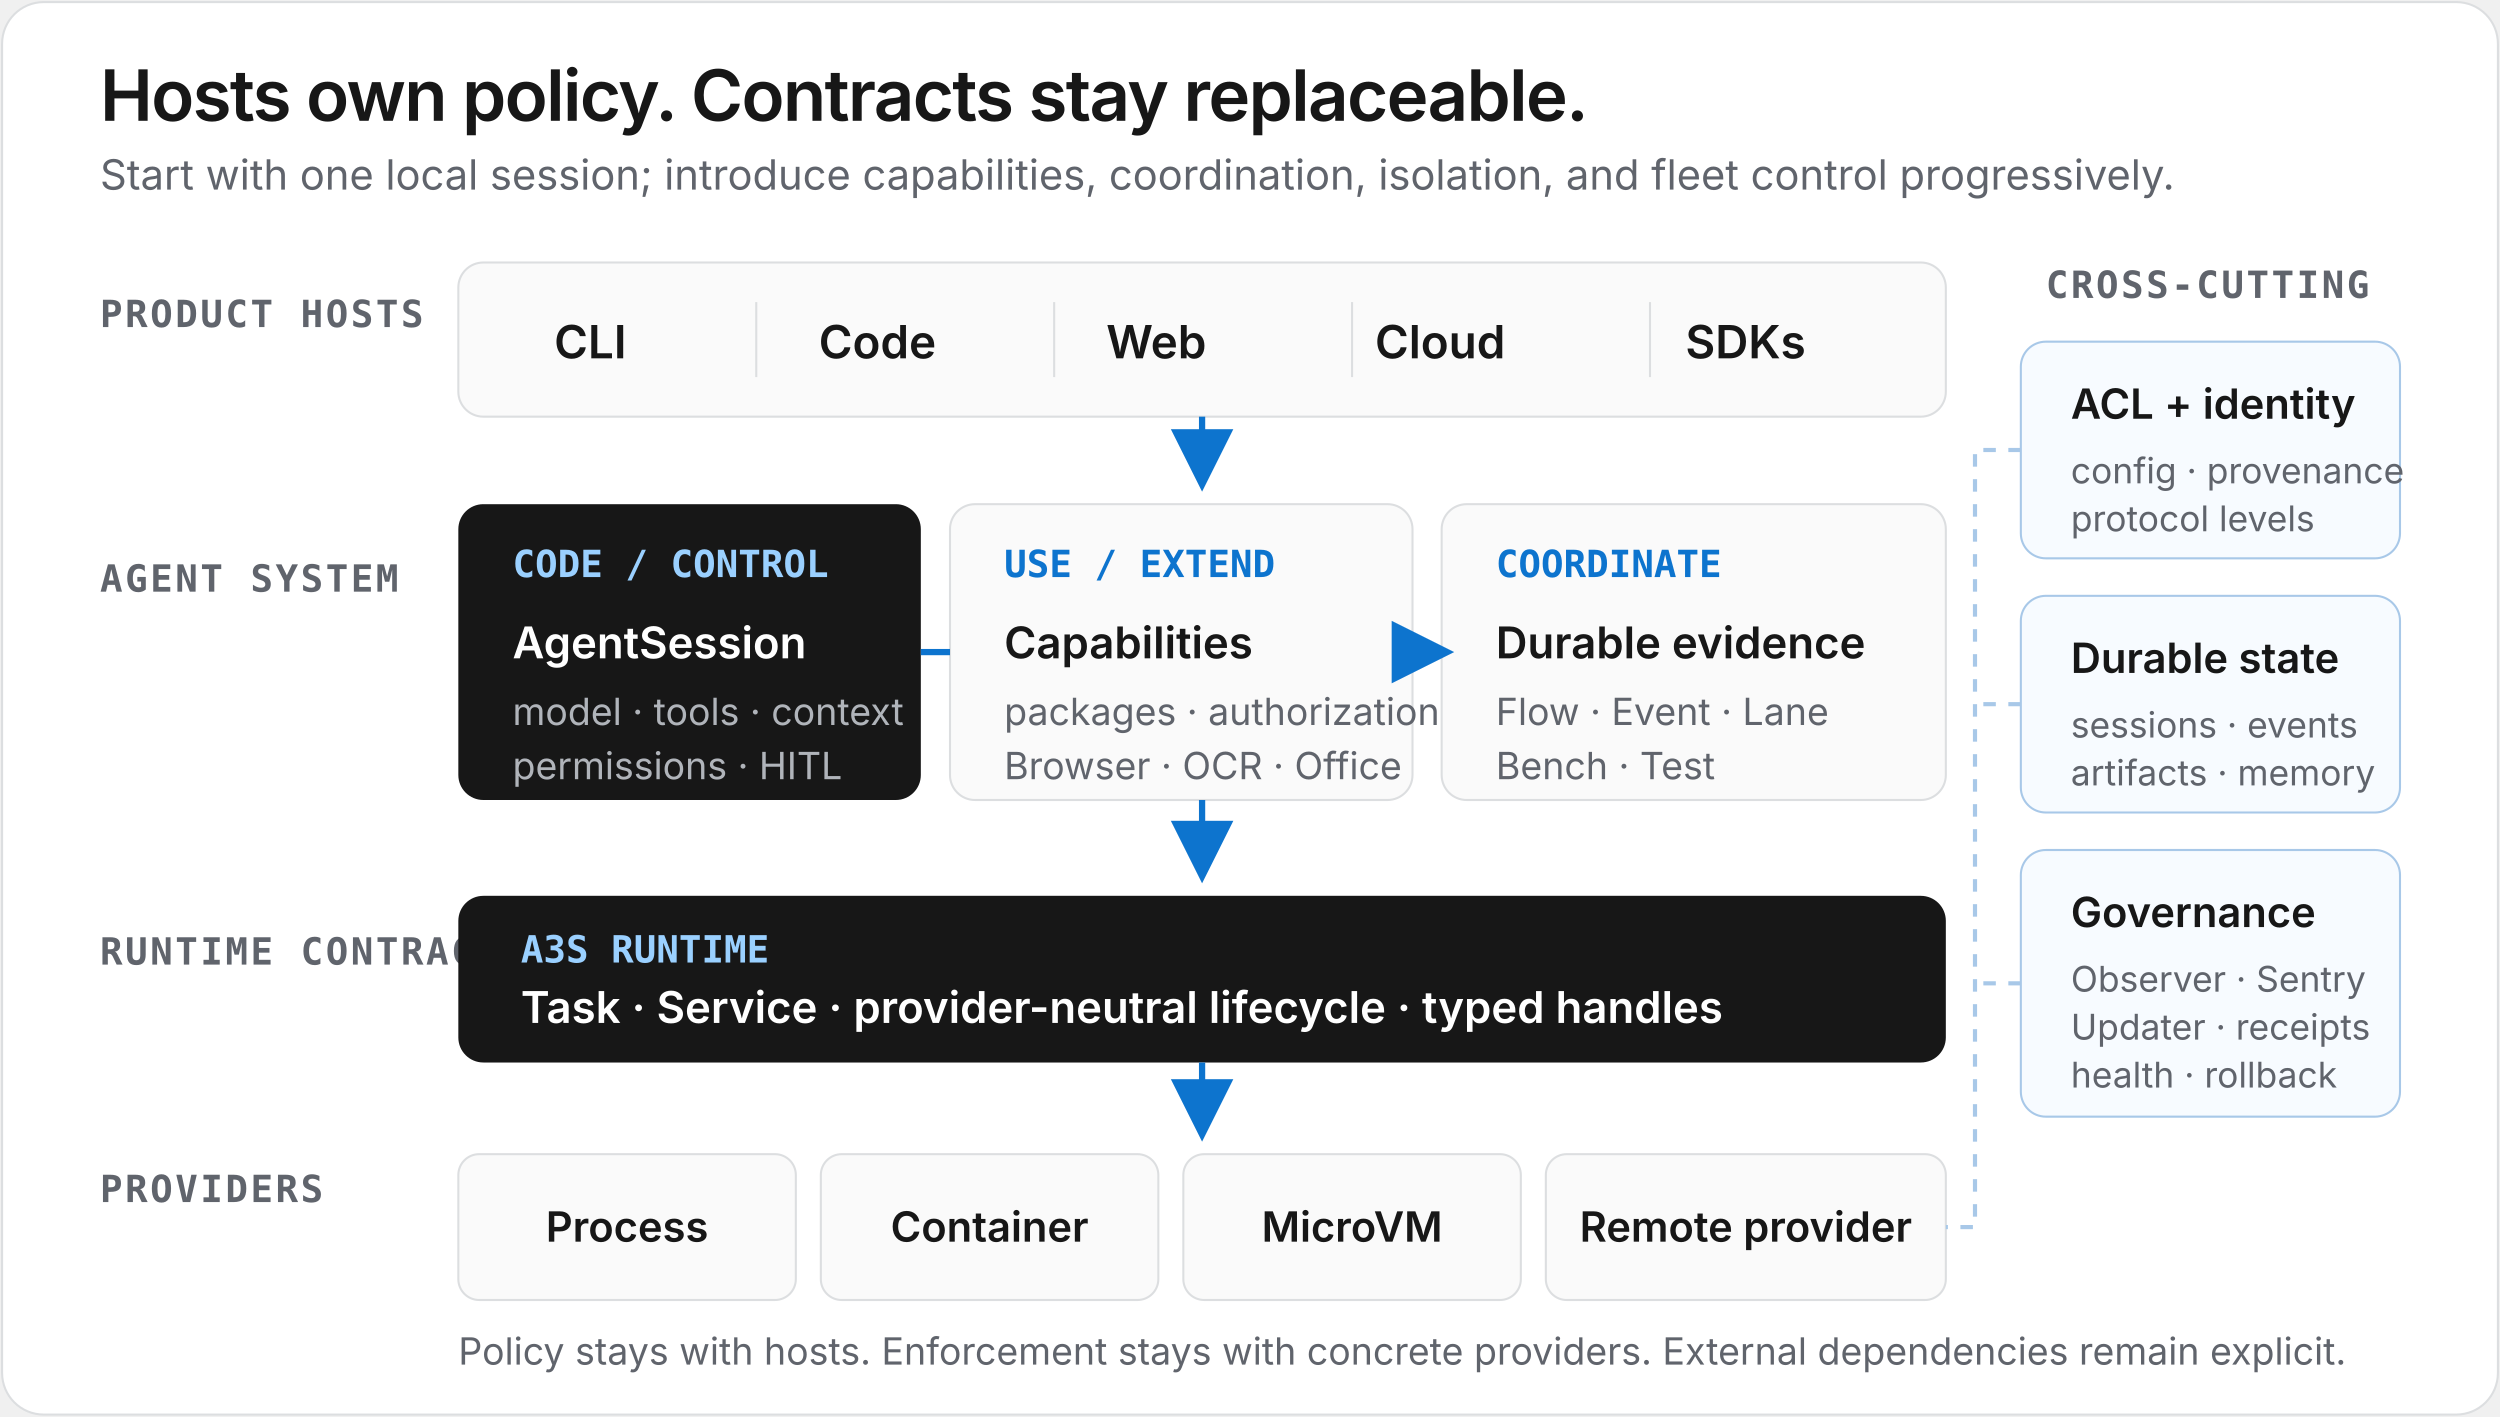
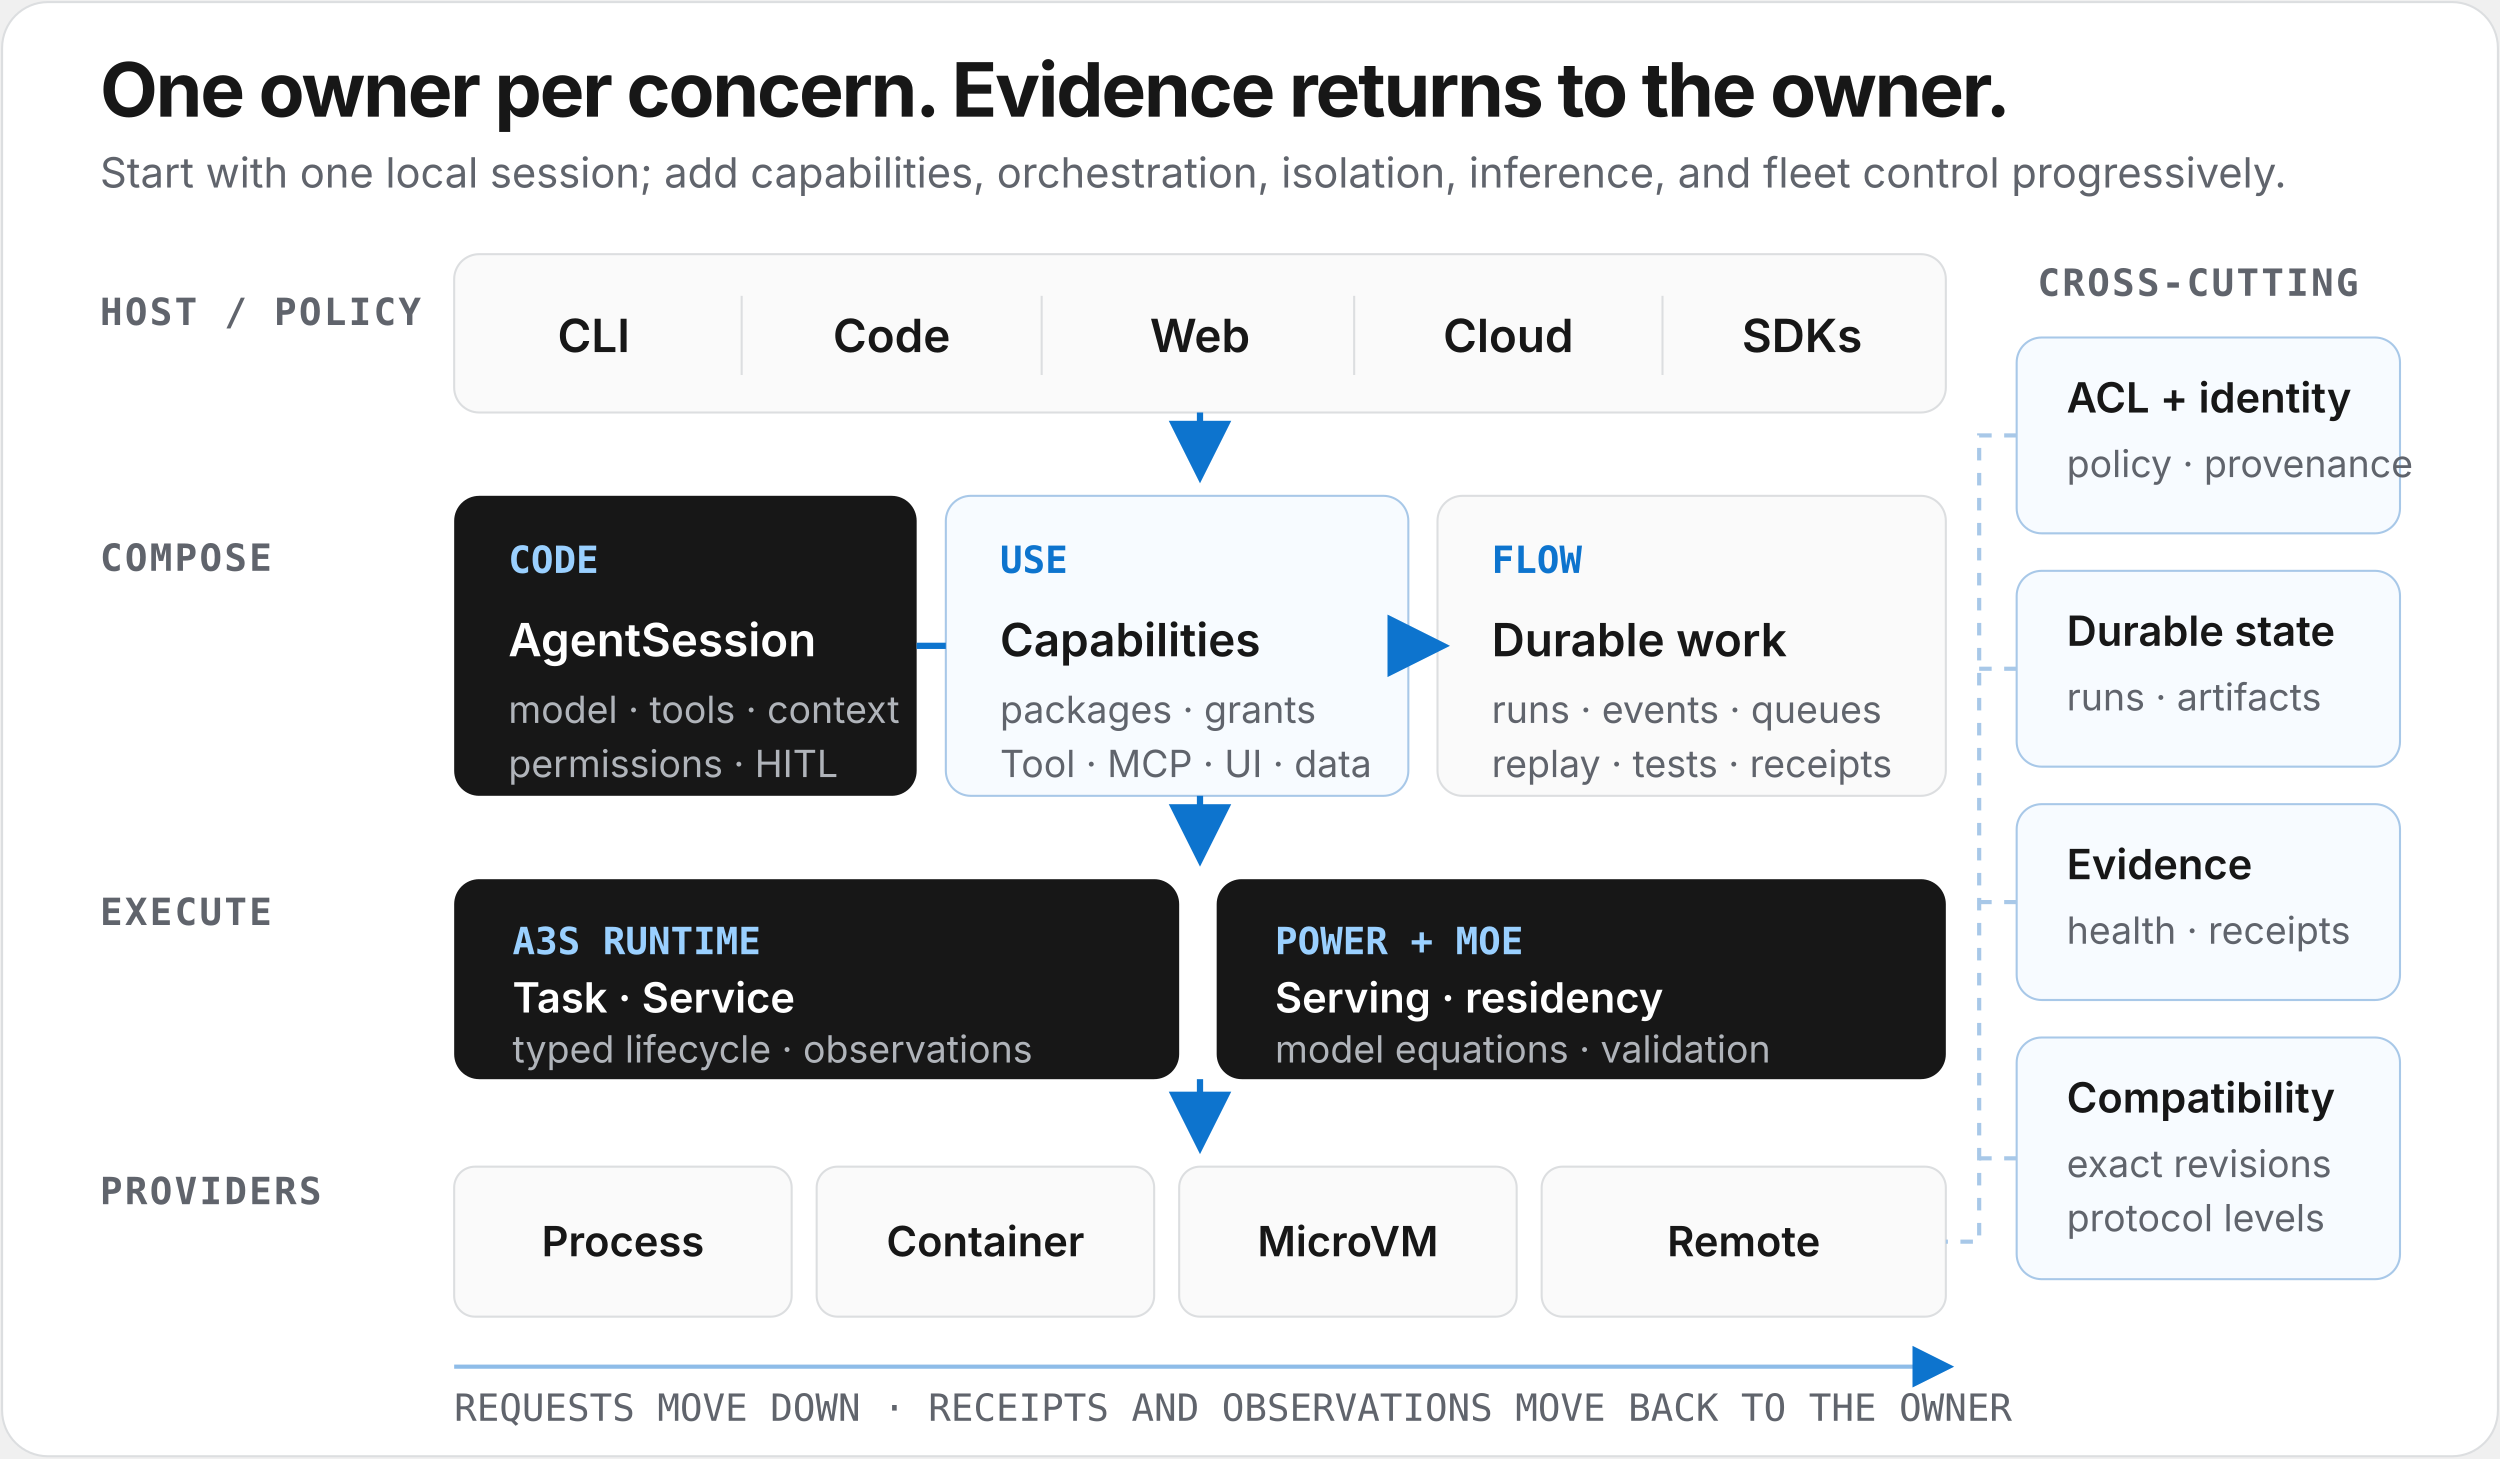
- <svg xmlns="http://www.w3.org/2000/svg" viewBox="0 0 1200 680" role="img" aria-labelledby="title desc">
+ <svg xmlns="http://www.w3.org/2000/svg" width="1200" height="700" viewBox="0 0 1200 700" role="img" aria-labelledby="title desc">
  <defs>
    <marker id="arrow" markerWidth="10" markerHeight="10" refX="8" refY="5" orient="auto" markerUnits="strokeWidth">
      <path d="M0 0L10 5L0 10Z" fill="#0d74ce" />
    </marker>
  </defs>
-   <rect x="1" y="1" width="1198" height="678" rx="20" fill="#ffffff" stroke="#dcdee0" />
-   <g font-family="Inter, -apple-system, BlinkMacSystemFont, 'Segoe UI', sans-serif">
-     <text x="48" y="58" fill="#171717" font-size="34" font-weight="600" letter-spacing="-0.8">Hosts own policy. Contracts stay replaceable.</text>
-     <text x="48" y="91" fill="#60646c" font-size="20">Start with one local session; introduce capabilities, coordination, isolation, and fleet control progressively.</text>
-     <g font-family="ui-monospace, SFMono-Regular, Menlo, Consolas, monospace" font-size="18" font-weight="700" letter-spacing="1.2" fill="#60646c">
-       <text x="48" y="157">PRODUCT HOSTS</text>
-       <text x="48" y="284">AGENT SYSTEM</text>
-       <text x="48" y="463">RUNTIME CONTRACT</text>
-       <text x="48" y="577">PROVIDERS</text>
+   <rect x="1" y="1" width="1198" height="698" rx="22" fill="#ffffff" stroke="#dcdee0" />
+   <g font-family="-apple-system, BlinkMacSystemFont, 'Segoe UI', 'PingFang SC', sans-serif">
+     <text x="48" y="56" fill="#171717" font-size="36" font-weight="650" letter-spacing="-1">One owner per concern. Evidence returns to the owner.</text>
+     <text x="48" y="90" fill="#60646c" font-size="20">Start with one local session; add capabilities, orchestration, isolation, inference, and fleet control progressively.</text>
+     <g font-family="ui-monospace, SFMono-Regular, Menlo, Consolas, monospace" font-size="18" font-weight="700" letter-spacing="1.1" fill="#60646c">
+       <text x="48" y="156">HOST / POLICY</text>
+       <text x="48" y="274">COMPOSE</text>
+       <text x="48" y="444">EXECUTE</text>
+       <text x="48" y="578">PROVIDERS</text>
    </g>
    <g>
-       <rect x="220" y="126" width="714" height="74" rx="12" fill="#fafafa" stroke="#dcdee0" />
-       <g font-size="22" font-weight="600" fill="#171717">
-         <text x="266" y="172">CLI</text>
-         <text x="393" y="172">Code</text>
-         <text x="531" y="172">Web</text>
-         <text x="660" y="172">Cloud</text>
-         <text x="809" y="172">SDKs</text>
+       <rect x="218" y="122" width="716" height="76" rx="12" fill="#fafafa" stroke="#dcdee0" />
+       <g font-size="22" font-weight="620" fill="#171717" text-anchor="middle">
+         <text x="285" y="169">CLI</text>
+         <text x="428" y="169">Code</text>
+         <text x="576" y="169">Web</text>
+         <text x="724" y="169">Cloud</text>
+         <text x="865" y="169">SDKs</text>
      </g>
      <g stroke="#dcdee0">
-         <path d="M363 145V181M506 145V181M649 145V181M792 145V181" />
+         <path d="M356 142V180M500 142V180M650 142V180M798 142V180" />
      </g>
    </g>
-     <path d="M577 200V230" stroke="#0d74ce" stroke-width="3" marker-end="url(#arrow)" />
+     <path d="M576 198V226" stroke="#0d74ce" stroke-width="3" marker-end="url(#arrow)" />
    <g>
-       <rect x="220" y="242" width="222" height="142" rx="12" fill="#171717" />
-       <text x="246" y="277" fill="#9ad0ff" font-family="ui-monospace, SFMono-Regular, Menlo, Consolas, monospace" font-size="18" font-weight="700">CODE / CONTROL</text>
-       <text x="246" y="316" fill="#ffffff" font-size="21" font-weight="600">AgentSession</text>
-       <text x="246" y="348" fill="#b0b4ba" font-size="18">model · tools · context</text>
-       <text x="246" y="374" fill="#b0b4ba" font-size="18">permissions · HITL</text>
-       <rect x="456" y="242" width="222" height="142" rx="12" fill="#fafafa" stroke="#dcdee0" />
-       <text x="482" y="277" fill="#0d74ce" font-family="ui-monospace, SFMono-Regular, Menlo, Consolas, monospace" font-size="18" font-weight="700">USE / EXTEND</text>
-       <text x="482" y="316" fill="#171717" font-size="21" font-weight="600">Capabilities</text>
-       <text x="482" y="348" fill="#60646c" font-size="18">packages · authorization</text>
-       <text x="482" y="374" fill="#60646c" font-size="18">Browser · OCR · Office</text>
-       <rect x="692" y="242" width="242" height="142" rx="12" fill="#fafafa" stroke="#dcdee0" />
-       <text x="718" y="277" fill="#0d74ce" font-family="ui-monospace, SFMono-Regular, Menlo, Consolas, monospace" font-size="18" font-weight="700">COORDINATE</text>
-       <text x="718" y="316" fill="#171717" font-size="21" font-weight="600">Durable evidence</text>
-       <text x="718" y="348" fill="#60646c" font-size="18">Flow · Event · Lane</text>
-       <text x="718" y="374" fill="#60646c" font-size="18">Bench · Test</text>
-       <path d="M442 313H456M678 313H692" stroke="#0d74ce" stroke-width="3" marker-end="url(#arrow)" />
+       <rect x="218" y="238" width="222" height="144" rx="12" fill="#171717" />
+       <text x="244" y="275" fill="#9ad0ff" font-family="ui-monospace, SFMono-Regular, Menlo, Consolas, monospace" font-size="18" font-weight="700">CODE</text>
+       <text x="244" y="315" fill="#ffffff" font-size="22" font-weight="620">AgentSession</text>
+       <text x="244" y="347" fill="#b0b4ba" font-size="18">model · tools · context</text>
+       <text x="244" y="373" fill="#b0b4ba" font-size="18">permissions · HITL</text>
+       <rect x="454" y="238" width="222" height="144" rx="12" fill="#f7fbff" stroke="#a8c8e8" />
+       <text x="480" y="275" fill="#0d74ce" font-family="ui-monospace, SFMono-Regular, Menlo, Consolas, monospace" font-size="18" font-weight="700">USE</text>
+       <text x="480" y="315" fill="#171717" font-size="22" font-weight="620">Capabilities</text>
+       <text x="480" y="347" fill="#60646c" font-size="18">packages · grants</text>
+       <text x="480" y="373" fill="#60646c" font-size="18">Tool · MCP · UI · data</text>
+       <rect x="690" y="238" width="244" height="144" rx="12" fill="#fafafa" stroke="#dcdee0" />
+       <text x="716" y="275" fill="#0d74ce" font-family="ui-monospace, SFMono-Regular, Menlo, Consolas, monospace" font-size="18" font-weight="700">FLOW</text>
+       <text x="716" y="315" fill="#171717" font-size="22" font-weight="620">Durable work</text>
+       <text x="716" y="347" fill="#60646c" font-size="18">runs · events · queues</text>
+       <text x="716" y="373" fill="#60646c" font-size="18">replay · tests · receipts</text>
+       <path d="M440 310H454M676 310H690" stroke="#0d74ce" stroke-width="3" marker-end="url(#arrow)" />
    </g>
-     <path d="M577 384V418" stroke="#0d74ce" stroke-width="3" marker-end="url(#arrow)" />
+     <path d="M576 382V410" stroke="#0d74ce" stroke-width="3" marker-end="url(#arrow)" />
    <g>
-       <rect x="220" y="430" width="714" height="80" rx="12" fill="#171717" />
-       <text x="250" y="462" fill="#9ad0ff" font-family="ui-monospace, SFMono-Regular, Menlo, Consolas, monospace" font-size="18" font-weight="700">A3S RUNTIME</text>
-       <text x="250" y="491" fill="#ffffff" font-size="21" font-weight="600">Task · Service · provider-neutral lifecycle · typed handles</text>
+       <rect x="218" y="422" width="348" height="96" rx="12" fill="#171717" />
+       <text x="246" y="458" fill="#9ad0ff" font-family="ui-monospace, SFMono-Regular, Menlo, Consolas, monospace" font-size="18" font-weight="700">A3S RUNTIME</text>
+       <text x="246" y="486" fill="#ffffff" font-size="20" font-weight="620">Task · Service</text>
+       <text x="246" y="510" fill="#b0b4ba" font-size="18">typed lifecycle · observations</text>
+       <rect x="584" y="422" width="350" height="96" rx="12" fill="#171717" />
+       <text x="612" y="458" fill="#9ad0ff" font-family="ui-monospace, SFMono-Regular, Menlo, Consolas, monospace" font-size="18" font-weight="700">POWER + MOE</text>
+       <text x="612" y="486" fill="#ffffff" font-size="20" font-weight="620">Serving · residency</text>
+       <text x="612" y="510" fill="#b0b4ba" font-size="18">model equations · validation</text>
    </g>
-     <path d="M577 510V542" stroke="#0d74ce" stroke-width="3" marker-end="url(#arrow)" />
-     <g font-size="20" font-weight="600" text-anchor="middle">
-       <rect x="220" y="554" width="162" height="70" rx="10" fill="#fafafa" stroke="#dcdee0" />
-       <text x="301" y="596" fill="#171717">Process</text>
-       <rect x="394" y="554" width="162" height="70" rx="10" fill="#fafafa" stroke="#dcdee0" />
-       <text x="475" y="596" fill="#171717">Container</text>
-       <rect x="568" y="554" width="162" height="70" rx="10" fill="#fafafa" stroke="#dcdee0" />
-       <text x="649" y="596" fill="#171717">MicroVM</text>
-       <rect x="742" y="554" width="192" height="70" rx="10" fill="#fafafa" stroke="#dcdee0" />
-       <text x="838" y="596" fill="#171717">Remote provider</text>
+     <path d="M576 518V548" stroke="#0d74ce" stroke-width="3" marker-end="url(#arrow)" />
+     <g font-size="20" font-weight="620" text-anchor="middle">
+       <rect x="218" y="560" width="162" height="72" rx="10" fill="#fafafa" stroke="#dcdee0" />
+       <text x="299" y="603" fill="#171717">Process</text>
+       <rect x="392" y="560" width="162" height="72" rx="10" fill="#fafafa" stroke="#dcdee0" />
+       <text x="473" y="603" fill="#171717">Container</text>
+       <rect x="566" y="560" width="162" height="72" rx="10" fill="#fafafa" stroke="#dcdee0" />
+       <text x="647" y="603" fill="#171717">MicroVM</text>
+       <rect x="740" y="560" width="194" height="72" rx="10" fill="#fafafa" stroke="#dcdee0" />
+       <text x="837" y="603" fill="#171717">Remote</text>
    </g>
    <g>
-       <text x="982" y="143" fill="#60646c" font-family="ui-monospace, SFMono-Regular, Menlo, Consolas, monospace" font-size="18" font-weight="700" letter-spacing="1.2">CROSS-CUTTING</text>
-       <rect x="970" y="164" width="182" height="104" rx="12" fill="#f7fbff" stroke="#a8c8e8" />
-       <text x="994" y="201" fill="#171717" font-size="20" font-weight="600">ACL + identity</text>
-       <text x="994" y="232" fill="#60646c" font-size="17">config · provenance</text>
-       <text x="994" y="255" fill="#60646c" font-size="17">protocol levels</text>
-       <rect x="970" y="286" width="182" height="104" rx="12" fill="#f7fbff" stroke="#a8c8e8" />
-       <text x="994" y="323" fill="#171717" font-size="20" font-weight="600">Durable state</text>
-       <text x="994" y="354" fill="#60646c" font-size="17">sessions · events</text>
-       <text x="994" y="377" fill="#60646c" font-size="17">artifacts · memory</text>
-       <rect x="970" y="408" width="182" height="128" rx="12" fill="#f7fbff" stroke="#a8c8e8" />
-       <text x="994" y="445" fill="#171717" font-size="20" font-weight="600">Governance</text>
-       <text x="994" y="476" fill="#60646c" font-size="17">Observer · Sentry</text>
-       <text x="994" y="499" fill="#60646c" font-size="17">Updater · receipts</text>
-       <text x="994" y="522" fill="#60646c" font-size="17">health · rollback</text>
-       <path d="M970 216H948V589H934" fill="none" stroke="#a8c8e8" stroke-width="2" stroke-dasharray="6 6" />
-       <path d="M970 338H948M970 472H948" stroke="#a8c8e8" stroke-width="2" stroke-dasharray="6 6" />
+       <text x="978" y="142" fill="#60646c" font-family="ui-monospace, SFMono-Regular, Menlo, Consolas, monospace" font-size="18" font-weight="700" letter-spacing="1.1">CROSS-CUTTING</text>
+       <rect x="968" y="162" width="184" height="94" rx="12" fill="#f7fbff" stroke="#a8c8e8" />
+       <text x="992" y="198" fill="#171717" font-size="20" font-weight="620">ACL + identity</text>
+       <text x="992" y="229" fill="#60646c" font-size="18">policy · provenance</text>
+       <rect x="968" y="274" width="184" height="94" rx="12" fill="#f7fbff" stroke="#a8c8e8" />
+       <text x="992" y="310" fill="#171717" font-size="20" font-weight="620">Durable state</text>
+       <text x="992" y="341" fill="#60646c" font-size="18">runs · artifacts</text>
+       <rect x="968" y="386" width="184" height="94" rx="12" fill="#f7fbff" stroke="#a8c8e8" />
+       <text x="992" y="422" fill="#171717" font-size="20" font-weight="620">Evidence</text>
+       <text x="992" y="453" fill="#60646c" font-size="18">health · receipts</text>
+       <rect x="968" y="498" width="184" height="116" rx="12" fill="#f7fbff" stroke="#a8c8e8" />
+       <text x="992" y="534" fill="#171717" font-size="20" font-weight="620">Compatibility</text>
+       <text x="992" y="565" fill="#60646c" font-size="18">exact revisions</text>
+       <text x="992" y="591" fill="#60646c" font-size="18">protocol levels</text>
+       <path d="M968 209H950V596H934" fill="none" stroke="#a8c8e8" stroke-width="2" stroke-dasharray="6 6" />
+       <path d="M968 321H950M968 433H950M968 556H950" stroke="#a8c8e8" stroke-width="2" stroke-dasharray="6 6" />
    </g>
-     <text x="220" y="655" fill="#60646c" font-size="18">Policy stays with hosts. Enforcement stays with concrete providers. External dependencies remain explicit.</text>
+     <path d="M218 656H934" stroke="#8ebce8" stroke-width="2" marker-end="url(#arrow)" />
+     <text x="218" y="682" fill="#60646c" font-family="ui-monospace, SFMono-Regular, Menlo, Consolas, monospace" font-size="18">REQUESTS MOVE DOWN · RECEIPTS AND OBSERVATIONS MOVE BACK TO THE OWNER</text>
  </g>
</svg>
